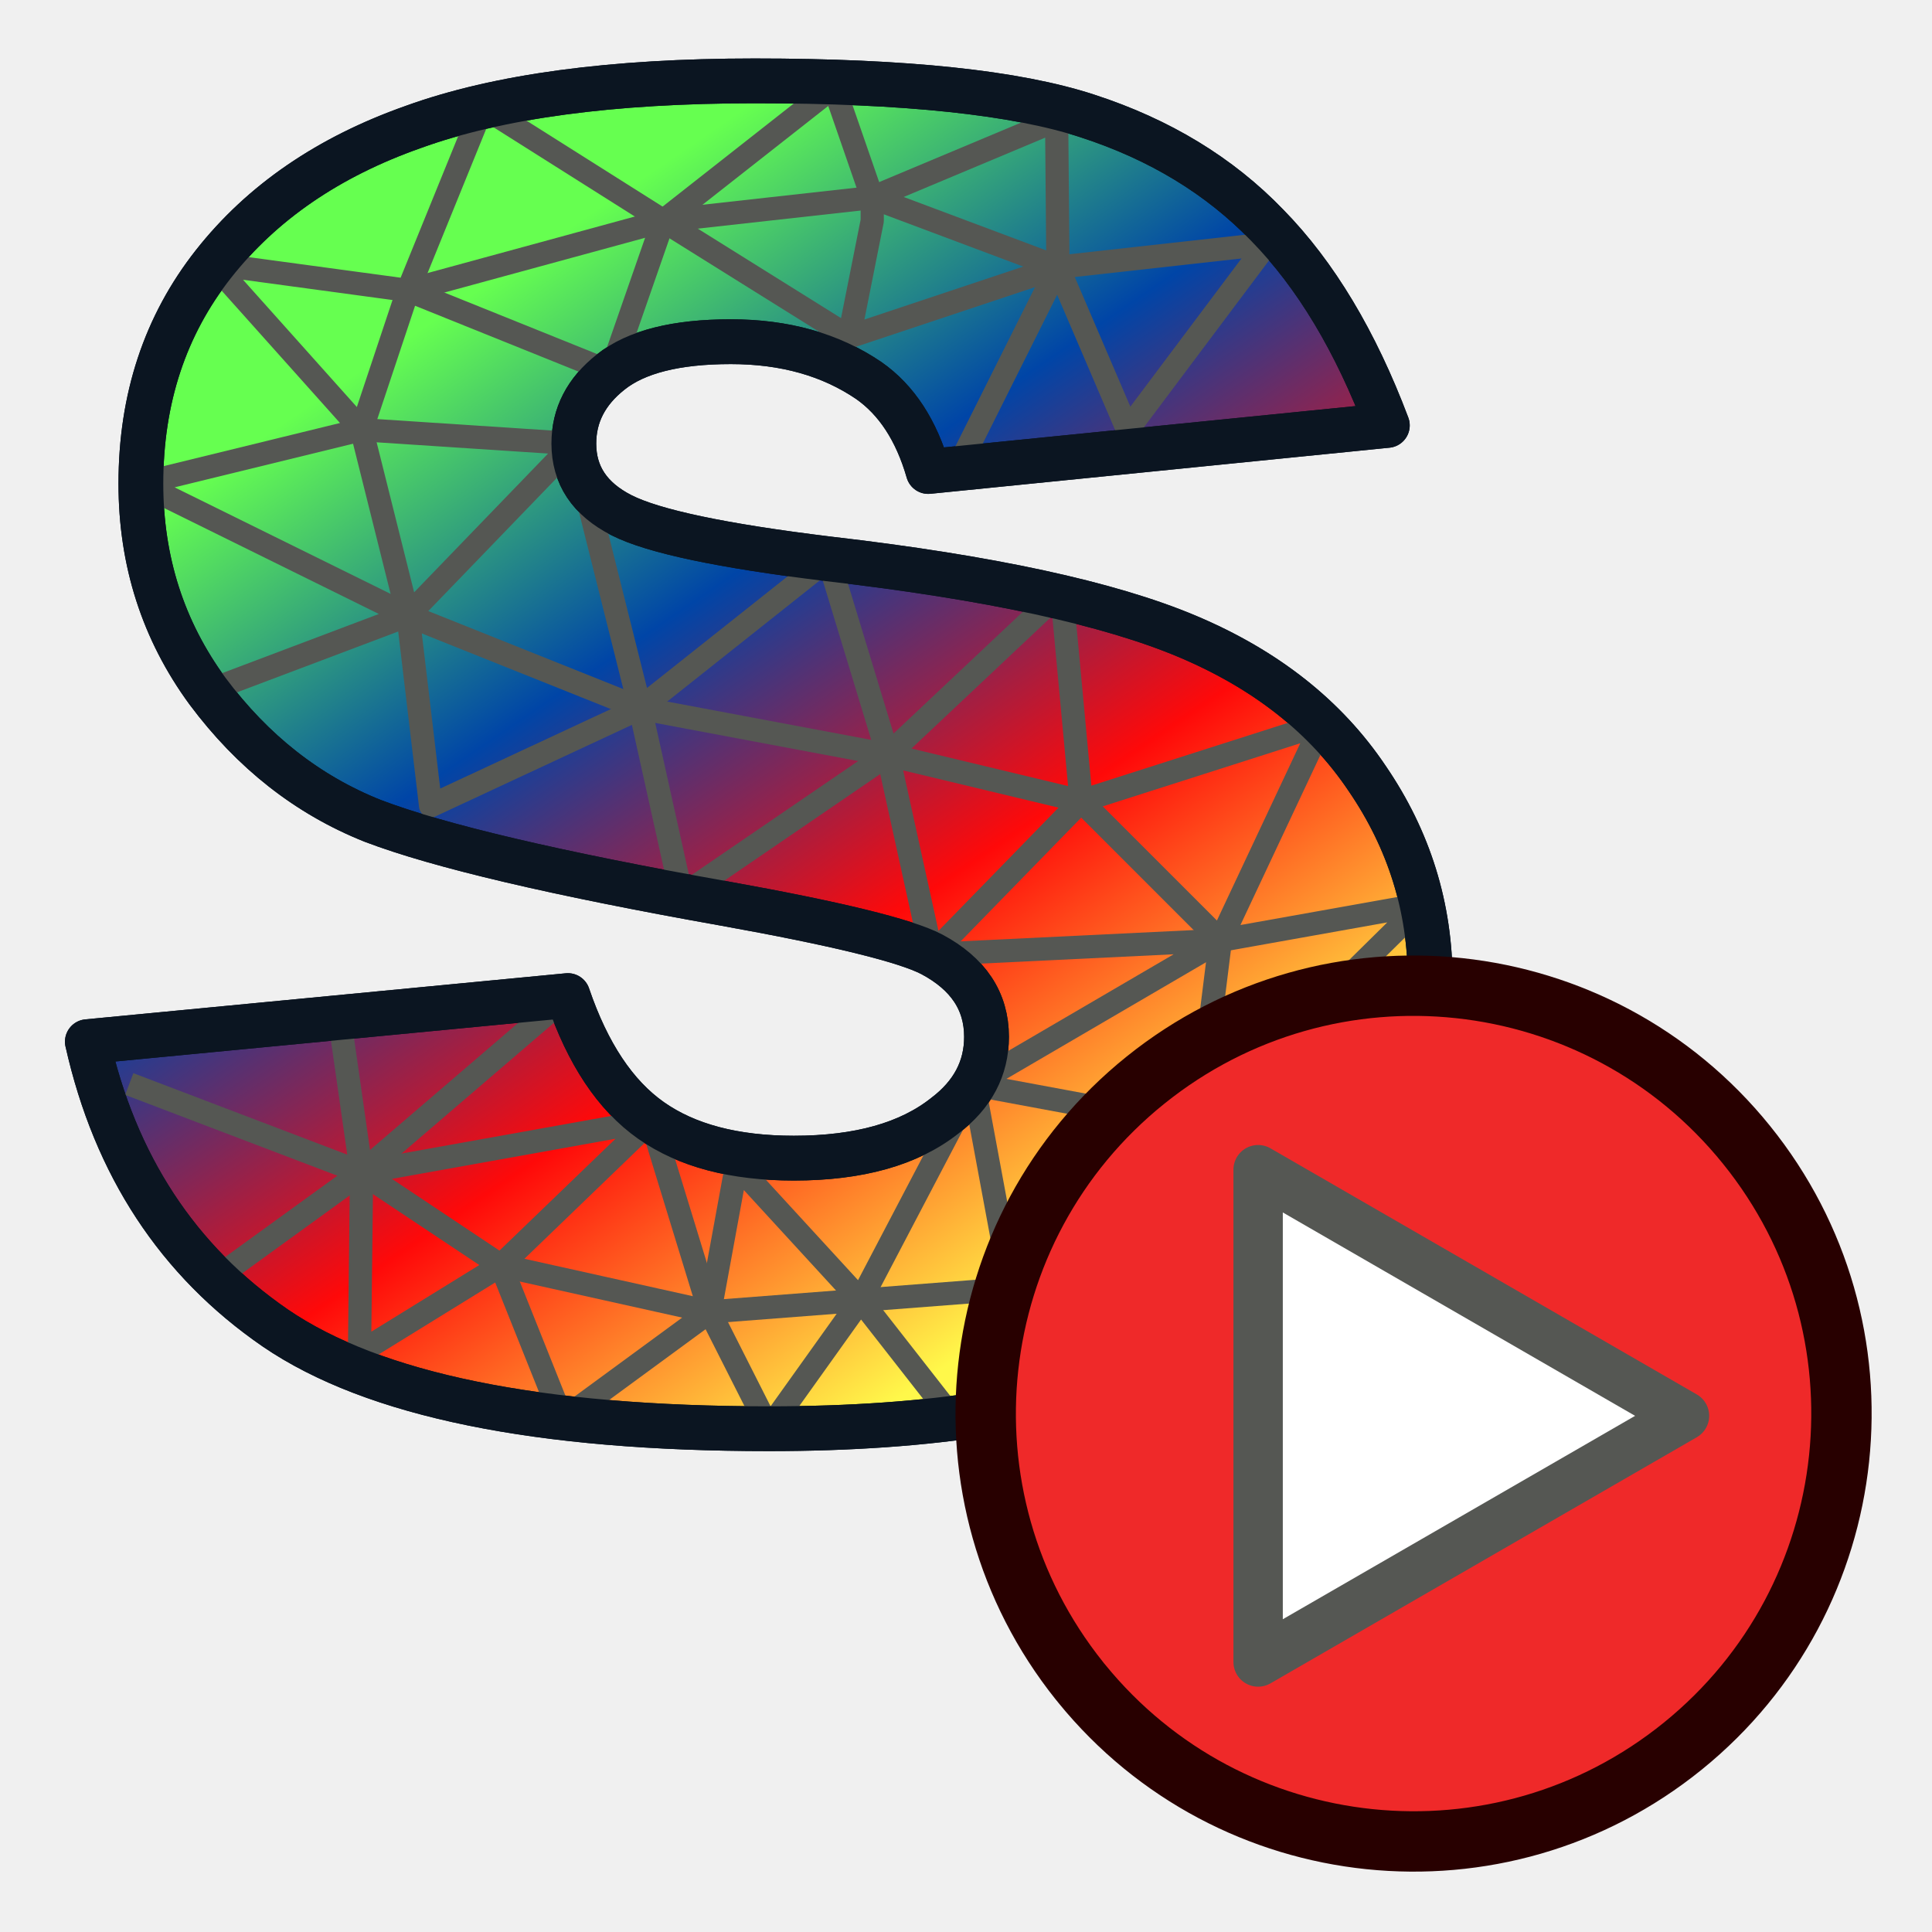
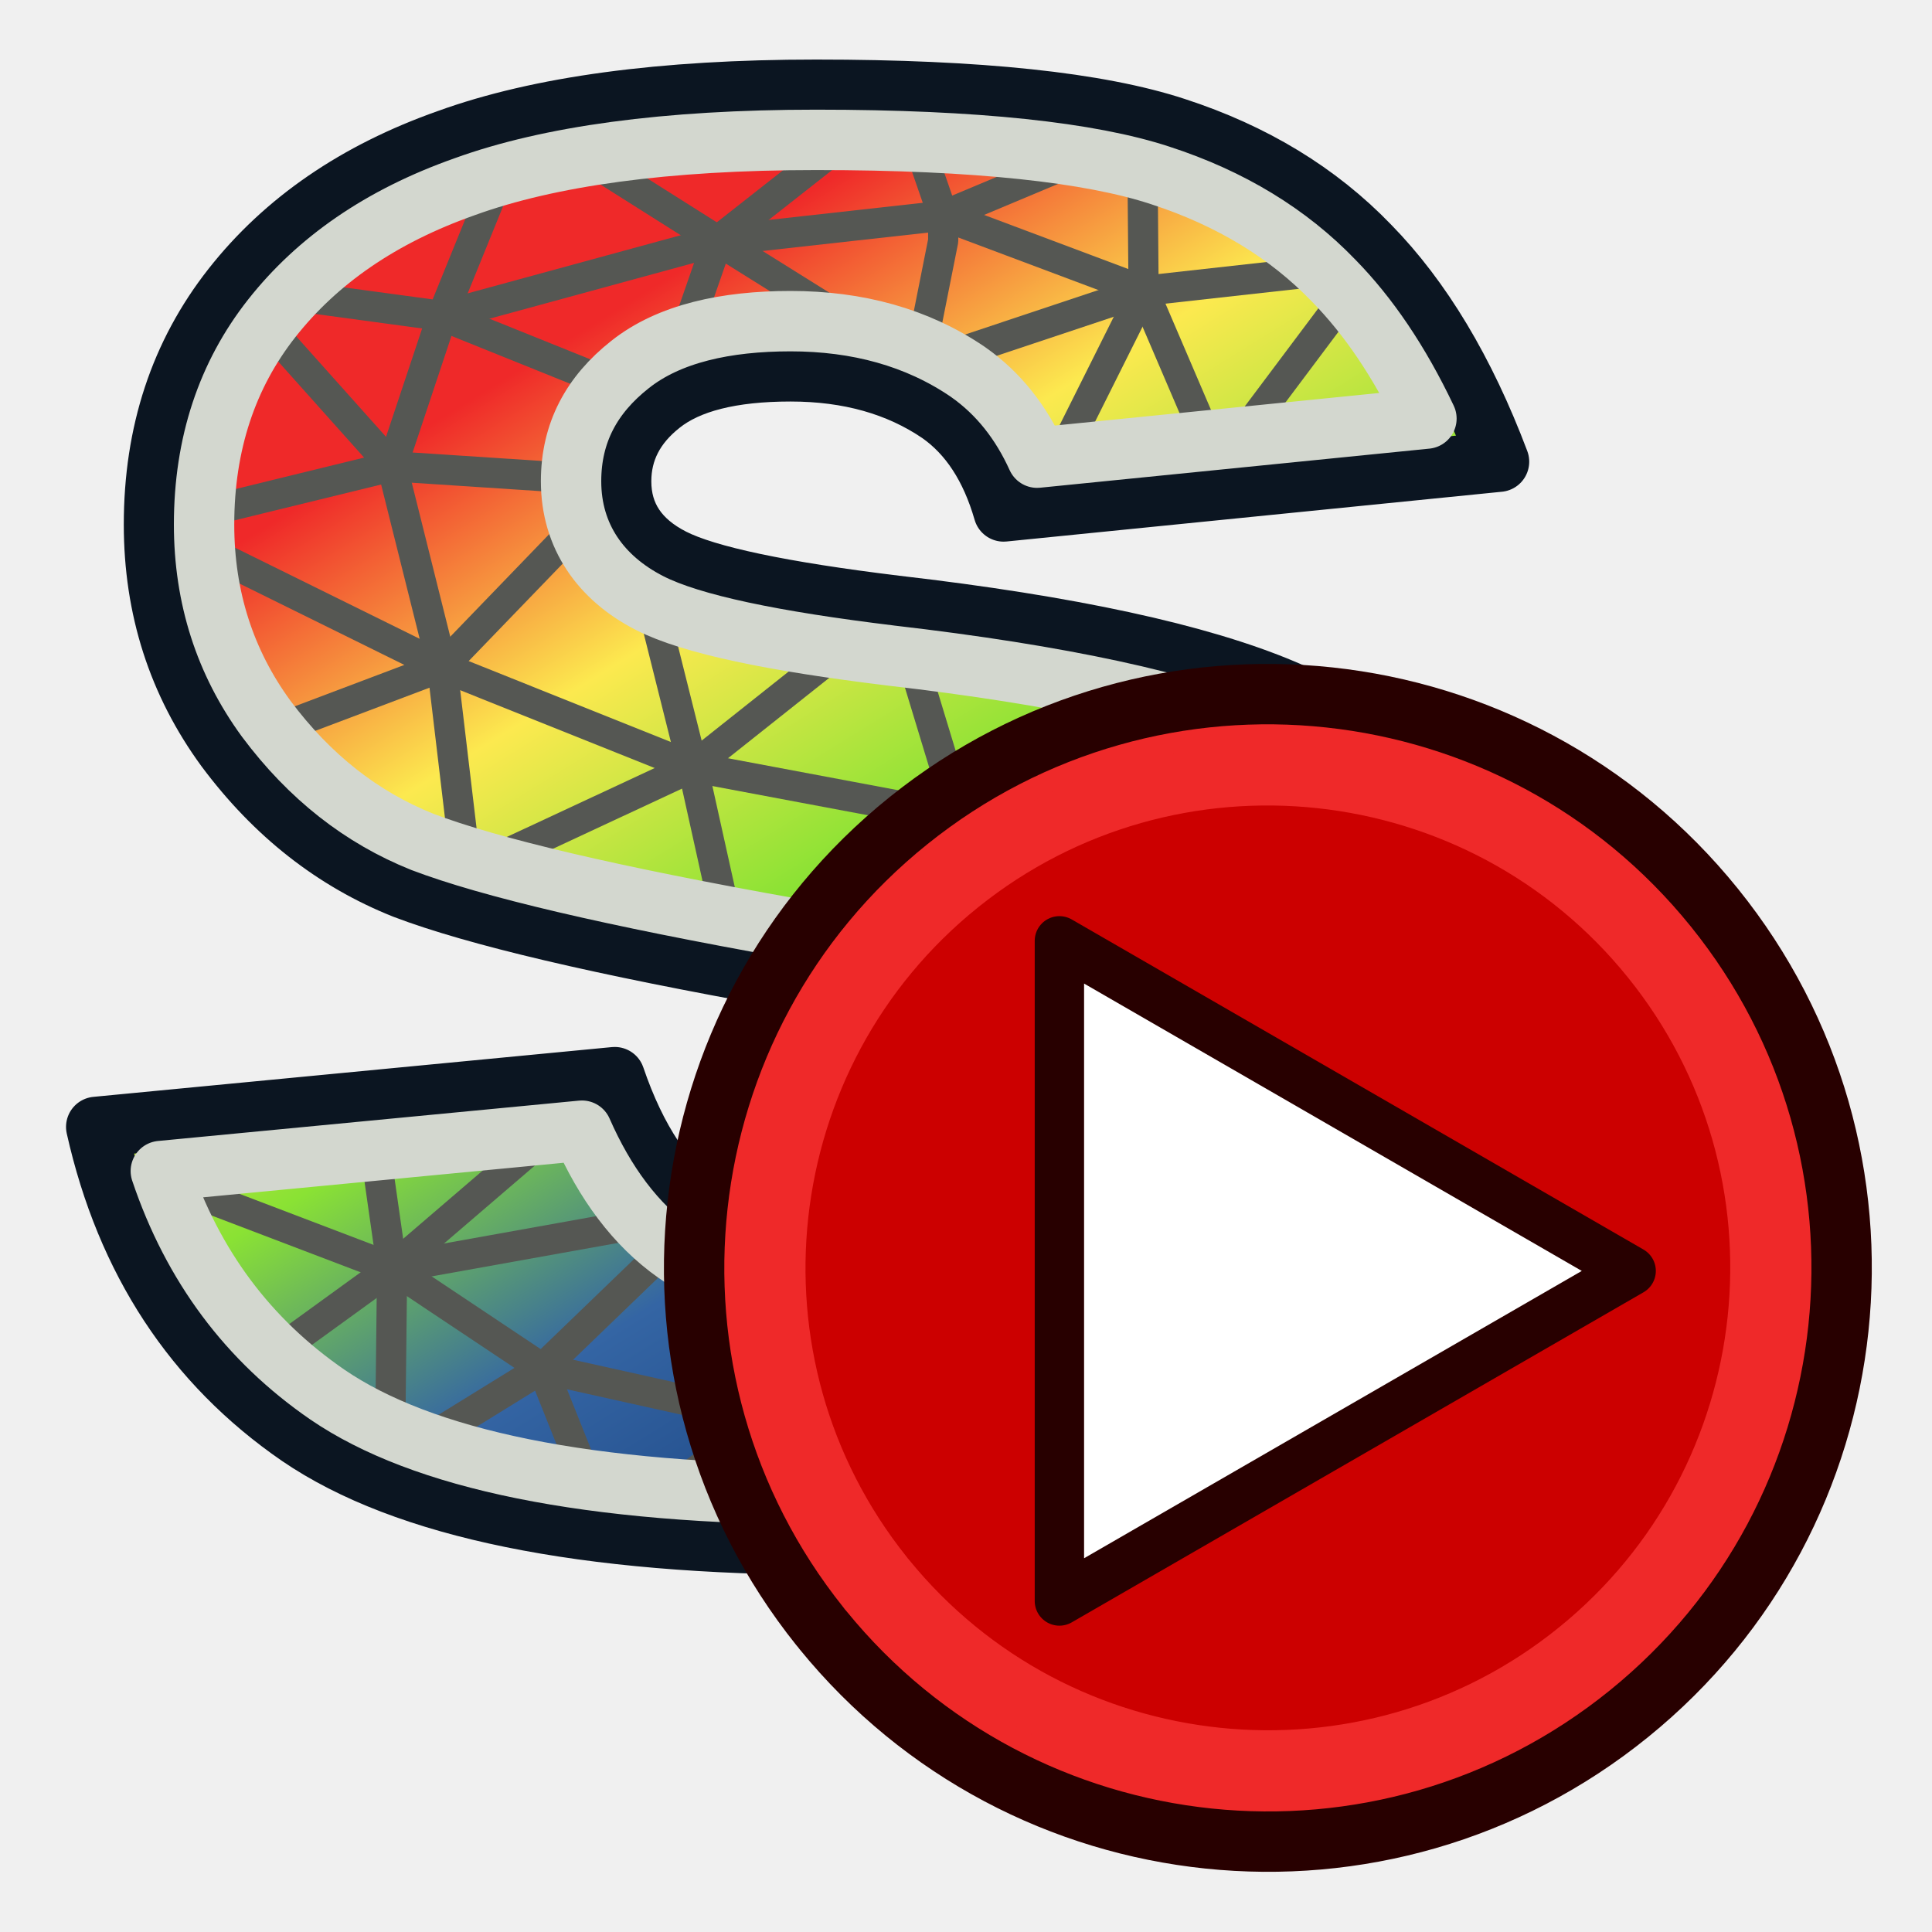
- <svg xmlns="http://www.w3.org/2000/svg" xmlns:xlink="http://www.w3.org/1999/xlink" width="64px" height="64px" id="svg2784" version="1.1" xml:space="preserve">
+ <svg xmlns="http://www.w3.org/2000/svg" xmlns:xlink="http://www.w3.org/1999/xlink" width="64px" height="64px" id="svg2784" version="1.1">
  <defs id="defs2786">
    <linearGradient id="linearGradient3">
-       <stop style="stop-color:#66ff50;stop-opacity:1;" offset="0" id="stop3" />
-       <stop style="stop-color:#0045a7;stop-opacity:1;" offset="0.329" id="stop5" />
-       <stop style="stop-color:#ff0909;stop-opacity:1;" offset="0.652" id="stop6" />
-       <stop style="stop-color:#fff84a;stop-opacity:1;" offset="1" id="stop4" />
+       <stop style="stop-color:#ef2929;stop-opacity:1" offset="0" id="stop3" />
+       <stop style="stop-color:#fce94f;stop-opacity:1" offset="0.27" id="stop2" />
+       <stop style="stop-color:#8ae234;stop-opacity:1" offset="0.526" id="stop1" />
+       <stop style="stop-color:#3465a4;stop-opacity:1" offset="0.775" id="stop4" />
+       <stop style="stop-color:#204a87;stop-opacity:1" offset="1" id="stop5" />
    </linearGradient>
    <linearGradient id="linearGradient3777">
      <stop style="stop-color:#71b2f8;stop-opacity:1;" offset="0" id="stop3779" />
      <stop style="stop-color:#002795;stop-opacity:1;" offset="1" id="stop3781" />
    </linearGradient>
    <linearGradient id="linearGradient3377">
      <stop id="stop3379" offset="0" style="stop-color:#faff2b;stop-opacity:1;" />
      <stop id="stop3381" offset="1" style="stop-color:#ffaa00;stop-opacity:1;" />
    </linearGradient>
    <radialGradient xlink:href="#linearGradient3777" id="radialGradient3692" cx="45.883" cy="28.87" fx="45.883" fy="28.87" r="19.467" gradientUnits="userSpaceOnUse" />
    <linearGradient id="linearGradient3377-3">
      <stop id="stop3379-8" offset="0" style="stop-color:#faff2b;stop-opacity:1;" />
      <stop id="stop3381-3" offset="1" style="stop-color:#ffaa00;stop-opacity:1;" />
    </linearGradient>
    <radialGradient xlink:href="#linearGradient3600" id="radialGradient3808" cx="20.803" cy="18.627" fx="20.803" fy="18.627" r="27.085" gradientUnits="userSpaceOnUse" gradientTransform="matrix(0.6666667,0.7,-1.351077,1.28674,32.10063,-19.90286)" />
    <linearGradient id="linearGradient3600">
      <stop style="stop-color:#729fcf;stop-opacity:1" offset="0" id="stop3602" />
      <stop style="stop-color:#204a87;stop-opacity:1" offset="1" id="stop3604" />
    </linearGradient>
-     <linearGradient xlink:href="#linearGradient3" id="linearGradient4" x1="20" y1="12" x2="48" y2="53" gradientUnits="userSpaceOnUse" gradientTransform="matrix(0.7689592,0,0,0.7689592,0.4425252,0.3928896)" />
-     <radialGradient gradientTransform="translate(-0.2344322,0.234432)" gradientUnits="userSpaceOnUse" r="19.467" fy="28.87" fx="45.883" cy="28.87" cx="45.883" id="radialGradient3692-6" xlink:href="#linearGradient3377" />
-     <radialGradient r="19.467" fy="28.87" fx="45.883" cy="28.87" cx="45.883" gradientTransform="matrix(0.6706718,0,0,0.6414592,-63.38079,0.838454)" gradientUnits="userSpaceOnUse" id="radialGradient6412" xlink:href="#linearGradient3377" />
-     <linearGradient xlink:href="#linearGradient3036" id="linearGradient3049" gradientUnits="userSpaceOnUse" gradientTransform="rotate(33.8344,20.28041,56.14395)" x1="14.824" y1="50.469" x2="20.94" y2="56" />
-     <linearGradient id="linearGradient3036">
-       <stop style="stop-color:#ef2929;stop-opacity:1" offset="0" id="stop3038" />
-       <stop style="stop-color:#a40000;stop-opacity:1" offset="1" id="stop3040" />
-     </linearGradient>
-     <linearGradient y2="56" x2="20.94" y1="50.469" x1="14.824" gradientTransform="rotate(33.8344,-6.878391,90.87839)" gradientUnits="userSpaceOnUse" id="linearGradient3307" xlink:href="#linearGradient3600" />
+     <linearGradient xlink:href="#linearGradient3" id="linearGradient4" x1="23.528" y1="12" x2="46.992" y2="49.976" gradientUnits="userSpaceOnUse" />
    <linearGradient xlink:href="#linearGradient3864-9" id="linearGradient3808" x1="-146.745" y1="58.262" x2="-157.325" y2="26.521" gradientUnits="userSpaceOnUse" gradientTransform="matrix(0.9766852,0.0547655,-0.0547655,0.9766851,182.7086,-2.230515)" />
    <linearGradient id="linearGradient3864-9">
      <stop style="stop-color:#204a87;stop-opacity:1" offset="0" id="stop3866-1" />
      <stop style="stop-color:#729fcf;stop-opacity:1" offset="1" id="stop3868-1" />
    </linearGradient>
-     <linearGradient y2="609.505" x2="302.857" y1="366.648" x1="302.857" gradientTransform="matrix(2.774389,0,0,1.969706,-1892.179,-872.8854)" gradientUnits="userSpaceOnUse" id="linearGradient6715-5" xlink:href="#linearGradient5048" />
-     <linearGradient id="linearGradient5048">
-       <stop style="stop-color:black;stop-opacity:0;" offset="0" id="stop5050" />
-       <stop id="stop5056" offset="0.5" style="stop-color:black;stop-opacity:1;" />
-       <stop style="stop-color:black;stop-opacity:0;" offset="1" id="stop5052" />
-     </linearGradient>
-     <linearGradient id="linearGradient3820">
-       <stop id="stop3822" offset="0" style="stop-color:#babdb6;stop-opacity:1;" />
-       <stop id="stop3824" offset="1" style="stop-color:#eeeeec;stop-opacity:1;" />
-     </linearGradient>
-     <linearGradient id="linearGradient3757">
-       <stop id="stop3759" offset="0" style="stop-color:#555753;stop-opacity:1;" />
-       <stop id="stop3761" offset="1" style="stop-color:#000000;stop-opacity:1;" />
-     </linearGradient>
-     <linearGradient gradientUnits="userSpaceOnUse" y2="33.977" x2="22.936" y1="39.304" x1="28.796" id="linearGradient3763" xlink:href="#linearGradient3757" />
-     <linearGradient gradientUnits="userSpaceOnUse" y2="1045.362" x2="35" y1="1043.362" x1="49" id="linearGradient3842" xlink:href="#linearGradient3820" />
-     <linearGradient gradientTransform="matrix(0.4320573,0.4320573,-0.4320573,0.4320573,464.3331,-415.8167)" y2="1042.362" x2="39" y1="1040.362" x1="49" gradientUnits="userSpaceOnUse" id="linearGradient3854" xlink:href="#linearGradient3820" />
-     <linearGradient gradientUnits="userSpaceOnUse" y2="1025.362" x2="51" y1="1005.362" x1="40" id="linearGradient3870" xlink:href="#linearGradient3757" gradientTransform="matrix(0.6110213,0,0,0.6110213,24.13257,-579.8516)" />
-     <radialGradient xlink:href="#linearGradient2269" id="radialGradient3062" gradientUnits="userSpaceOnUse" gradientTransform="matrix(1,0,0,0.32526,0,28.08607)" cx="25.188" cy="41.625" fx="25.188" fy="41.625" r="18.062" />
-     <linearGradient id="linearGradient2269">
-       <stop style="stop-color:#000000;stop-opacity:1;" id="stop2271" offset="0" />
-       <stop style="stop-color:#000000;stop-opacity:0;" id="stop2273" offset="1" />
-     </linearGradient>
-     <radialGradient xlink:href="#linearGradient2269" id="radialGradient3113" gradientUnits="userSpaceOnUse" gradientTransform="matrix(0.7674764,0,0,0.1627983,21.91036,52.22505)" cx="25.188" cy="41.625" fx="25.188" fy="41.625" r="18.062" />
  </defs>
-   <g id="layer1">
-     <path d="M 2.894,34.507 18.811,32.98 q 0.985,2.893 2.758,4.139 1.773,1.246 4.728,1.246 3.231,0 5.004,-1.407 1.379,-1.045 1.379,-2.612 0,-1.768 -1.812,-2.733 Q 29.567,30.931 23.972,29.926 15.62,28.439 12.35,27.193 9.119,25.907 6.873,22.893 4.667,19.879 4.667,16.021 q 0,-4.22 2.403,-7.274 2.403,-3.054 6.619,-4.541 4.216,-1.527 11.308,-1.527 7.486,0 11.032,1.165 3.585,1.165 5.949,3.617 2.403,2.451 3.979,6.631 l -15.208,1.527 q -0.591,-2.05 -1.97,-3.014 -1.891,-1.286 -4.57,-1.286 -2.719,0 -3.979,1.005 -1.221,0.964 -1.221,2.371 0,1.567 1.576,2.371 1.576,0.804 6.856,1.447 7.998,0.924 11.899,2.572 3.901,1.648 5.949,4.702 2.088,3.054 2.088,6.711 0,3.697 -2.206,7.194 -2.167,3.496 -6.895,5.586 -4.689,2.05 -12.805,2.05 -11.465,0 -16.351,-3.336 -4.846,-3.336 -6.225,-9.484 z" id="text1-3" style="font-size:109.849px;line-height:1.25;font-family:'Arial Black';-inkscape-font-specification:'Arial Black, Normal';fill:url(#linearGradient4);stroke:#0b1521;stroke-width:1.484;stroke-linejoin:round;stroke-dasharray:none" aria-label="s" />
-     <path style="fill:none;stroke:#555753;stroke-width:0.769px;stroke-linecap:butt;stroke-linejoin:miter;stroke-opacity:1" d="M 37.353,14.234 35.046,8.851 28.894,6.545 l -6.921,0.769 -8.459,2.307 -1.538,4.614 1.538,6.152 7.69,3.076 8.208,1.541 6.402,1.535 4.614,4.614 -0.769,6.152 -6.152,5.383 -9.996,0.769 -6.921,-1.538 -4.614,-3.076 -0.769,-5.383" id="path6" />
-     <path style="fill:none;stroke:#555753;stroke-width:0.769px;stroke-linecap:butt;stroke-linejoin:round;stroke-opacity:1" d="M 35.046,8.851 31.97,15.003" id="path7" />
-     <path style="fill:none;stroke:#555753;stroke-width:0.769px;stroke-linecap:butt;stroke-linejoin:round;stroke-opacity:1" d="M 35.046,8.851 41.966,8.082" id="path8" />
-     <path style="fill:none;stroke:#555753;stroke-width:0.769px;stroke-linecap:butt;stroke-linejoin:round;stroke-opacity:1" d="M 37.353,14.234 41.966,8.082" id="path9" />
-     <path style="fill:none;stroke:#555753;stroke-width:0.769px;stroke-linecap:butt;stroke-linejoin:round;stroke-opacity:1" d="m 28.894,6.545 6.109,-2.561 0.042,4.868" id="path10" />
-     <path style="fill:none;stroke:#555753;stroke-width:0.769px;stroke-linecap:butt;stroke-linejoin:round;stroke-opacity:1" d="m 28.894,6.545 v 0.769 l -0.765,3.845 6.917,-2.307" id="path11" />
-     <path style="fill:none;stroke:#555753;stroke-width:0.769px;stroke-linecap:butt;stroke-linejoin:round;stroke-opacity:1" d="M 28.894,6.545 27.623,2.874 21.973,7.314" id="path12" />
-     <path style="fill:none;stroke:#555753;stroke-width:0.769px;stroke-linecap:butt;stroke-linejoin:round;stroke-opacity:1" d="m 21.973,7.314 6.156,3.845" id="path13" />
-     <path style="fill:none;stroke:#555753;stroke-width:0.769px;stroke-linecap:butt;stroke-linejoin:round;stroke-opacity:1" d="M 21.973,7.314 20.229,12.324 13.515,9.62" id="path14" />
-     <path style="fill:none;stroke:#555753;stroke-width:0.769px;stroke-linecap:butt;stroke-linejoin:round;stroke-opacity:1" d="M 21.973,7.314 15.99,3.535 13.515,9.62 7.07,8.747 11.977,14.234 4.667,16.021 13.515,20.386 6.873,22.893" id="path15" />
-     <path style="fill:none;stroke:#555753;stroke-width:0.769px;stroke-linecap:butt;stroke-linejoin:round;stroke-opacity:1" d="m 13.515,20.386 0.749,6.309 6.94,-3.233" id="path16" />
-     <path style="fill:none;stroke:#555753;stroke-width:0.769px;stroke-linecap:butt;stroke-linejoin:round;stroke-opacity:1" d="M 13.515,20.386 19.008,14.695 11.977,14.234" id="path17" />
-     <path style="fill:none;stroke:#555753;stroke-width:0.769px;stroke-linecap:butt;stroke-linejoin:round;stroke-opacity:1" d="m 21.204,23.462 v 0 L 19.008,14.695" id="path18" />
-     <path style="fill:none;stroke:#555753;stroke-width:0.769px;stroke-linecap:butt;stroke-linejoin:round;stroke-opacity:1" d="m 21.204,23.462 6.235,-4.949 1.973,6.49 5.755,-5.418 0.647,6.953" id="path19" />
-     <path style="fill:none;stroke:#555753;stroke-width:0.769px;stroke-linecap:butt;stroke-linejoin:round;stroke-opacity:1" d="m 21.204,23.462 1.378,6.212 6.829,-4.671 1.455,6.611 4.947,-5.076 7.983,-2.551 -3.369,7.165 6.68,-1.193 -7.449,7.345 6.34,0.911" id="path20" />
-     <path style="fill:none;stroke:#555753;stroke-width:0.769px;stroke-linecap:butt;stroke-linejoin:miter;stroke-opacity:1" d="m 39.659,37.303 v 0 7.005 l -6.152,-1.622" id="path21" />
-     <path style="fill:none;stroke:#555753;stroke-width:0.769px;stroke-linecap:butt;stroke-linejoin:miter;stroke-opacity:1" d="m 30.867,31.614 v 0 l 9.561,-0.462 -8.175,4.776 7.406,1.376" id="path22" />
-     <path style="fill:none;stroke:#555753;stroke-width:0.769px;stroke-linecap:butt;stroke-linejoin:round;stroke-opacity:1" d="m 32.254,35.927 1.254,6.758" id="path23" />
-     <path style="fill:none;stroke:#555753;stroke-width:0.769px;stroke-linecap:butt;stroke-linejoin:round;stroke-opacity:1" d="m 32.254,35.927 -3.744,7.143 v 0 l -4.108,-4.476 -0.89,4.86 1.958,3.872 3.04,-4.257 3.366,4.304 1.632,-4.688" id="path24" />
-     <path style="fill:none;stroke:#555753;stroke-width:0.769px;stroke-linecap:butt;stroke-linejoin:round;stroke-opacity:1" d="m 23.511,43.455 -4.876,3.575 -2.044,-5.113 4.978,-4.797 -9.592,1.721" id="path25" />
-     <path style="fill:none;stroke:#555753;stroke-width:0.769px;stroke-linecap:butt;stroke-linejoin:round;stroke-opacity:1" d="m 18.811,32.98 -6.834,5.861" id="path26" />
-     <path style="fill:none;stroke:#555753;stroke-width:0.769px;stroke-linecap:butt;stroke-linejoin:round;stroke-opacity:1" d="M 11.977,38.841 4.282,35.91" id="path27" />
-     <path style="fill:none;stroke:#555753;stroke-width:0.769px;stroke-linecap:butt;stroke-linejoin:round;stroke-opacity:1" d="M 11.977,38.841 7.513,42.075" id="path28" />
-     <path style="fill:none;stroke:#555753;stroke-width:0.769px;stroke-linecap:butt;stroke-linejoin:round;stroke-opacity:1" d="m 16.591,41.917 v 0 l -4.682,2.89 0.068,-5.966" id="path29" />
-     <path style="fill:none;stroke:#555753;stroke-width:0.769px;stroke-linecap:butt;stroke-linejoin:round;stroke-opacity:1" d="M 21.569,37.119 23.511,43.455" id="path30" />
-     <path d="M 2.894,34.507 18.811,32.98 q 0.985,2.893 2.758,4.139 1.773,1.246 4.728,1.246 3.231,0 5.004,-1.407 1.379,-1.045 1.379,-2.612 0,-1.768 -1.812,-2.733 Q 29.567,30.931 23.972,29.926 15.62,28.439 12.35,27.193 9.119,25.907 6.873,22.893 4.667,19.879 4.667,16.021 q 0,-4.22 2.403,-7.274 2.403,-3.054 6.619,-4.541 4.216,-1.527 11.308,-1.527 7.486,0 11.032,1.165 3.585,1.165 5.949,3.617 2.403,2.451 3.979,6.631 l -15.208,1.527 q -0.591,-2.05 -1.97,-3.014 -1.891,-1.286 -4.57,-1.286 -2.719,0 -3.979,1.005 -1.221,0.964 -1.221,2.371 0,1.567 1.576,2.371 1.576,0.804 6.856,1.447 7.998,0.924 11.899,2.572 3.901,1.648 5.949,4.702 2.088,3.054 2.088,6.711 0,3.697 -2.206,7.194 -2.167,3.496 -6.895,5.586 -4.689,2.05 -12.805,2.05 -11.465,0 -16.351,-3.336 -4.846,-3.336 -6.225,-9.484 z" id="text1-3-3" style="font-size:109.849px;line-height:1.25;font-family:'Arial Black';-inkscape-font-specification:'Arial Black, Normal';fill:none;stroke:#0b1521;stroke-width:1.484;stroke-linejoin:round;stroke-dasharray:none" aria-label="s" />
-     <path style="fill:#ef2929;stroke:#280000;stroke-width:2;stroke-linecap:round;stroke-linejoin:round;stroke-dasharray:none" id="path31" d="M 35.759,55.681 A 14.173,14.173 0 0 1 37.949,35.778 14.173,14.173 0 0 1 57.857,37.926 14.173,14.173 0 0 1 55.749,57.839 14.173,14.173 0 0 1 35.833,55.772" />
-     <path style="fill:#ffffff;stroke:#555753;stroke-width:1.737;stroke-linecap:round;stroke-linejoin:round;stroke-dasharray:none" id="path34" d="M 52,48 44.5,52.33 37,56.66 37,48 l 0,-8.66 7.5,4.33 z" transform="matrix(0.941592,0,0,0.941592,6.838025,1.705145)" />
+   <g id="layer1" transform="matrix(0.8297831,0,0,0.830077,0.542583,0.5051456)" style="stroke-width:1.205">
+     <path d="M 3.188,44.364 23.888,42.378 q 1.281,3.763 3.587,5.383 2.306,1.62 6.149,1.62 4.201,0 6.507,-1.829 1.793,-1.359 1.793,-3.397 0,-2.3 -2.357,-3.554 -1.691,-0.888 -8.967,-2.195 -10.862,-1.934 -15.115,-3.554 -4.201,-1.672 -7.122,-5.592 -2.869,-3.92 -2.869,-8.937 0,-5.488 3.125,-9.459 3.125,-3.972 8.608,-5.906 5.482,-1.986 14.705,-1.986 9.735,0 14.347,1.516 4.663,1.516 7.737,4.704 3.125,3.188 5.175,8.623 l -19.778,1.986 q -0.769,-2.665 -2.562,-3.92 -2.459,-1.672 -5.944,-1.672 -3.535,0 -5.175,1.307 -1.588,1.254 -1.588,3.083 0,2.038 2.05,3.083 2.05,1.045 8.915,1.881 10.401,1.202 15.474,3.345 5.073,2.143 7.737,6.115 2.716,3.972 2.716,8.728 0,4.808 -2.869,9.355 -2.818,4.547 -8.967,7.264 -6.097,2.665 -16.652,2.665 -14.91,0 -21.264,-4.338 Q 4.981,52.36 3.188,44.364 Z" id="text1-3" style="font-size:109.849px;line-height:1.25;font-family:'Arial Black';-inkscape-font-specification:'Arial Black, Normal';fill:url(#linearGradient4);stroke:#0b1521;stroke-width:2.325;stroke-linejoin:round;stroke-dasharray:none" aria-label="s" />
+     <path style="fill:none;stroke:#555753;stroke-width:1.205px;stroke-linecap:butt;stroke-linejoin:miter;stroke-opacity:1" d="m 48,18 -3,-7 -8,-3 -9,1 -11,3 -2,6 2,8 10,4 10.674,2.004 L 46,34 l 6,6 -1,8 -8,7 -13,1 -9,-2 -6,-4 -1,-7" id="path6" />
+     <path style="fill:none;stroke:#555753;stroke-width:1.205px;stroke-linecap:butt;stroke-linejoin:round;stroke-opacity:1" d="m 45,11 -4,8" id="path7" />
+     <path style="fill:none;stroke:#555753;stroke-width:1.205px;stroke-linecap:butt;stroke-linejoin:round;stroke-opacity:1" d="m 45,11 9,-1" id="path8" />
+     <path style="fill:none;stroke:#555753;stroke-width:1.205px;stroke-linecap:butt;stroke-linejoin:round;stroke-opacity:1" d="m 48,18 6,-8" id="path9" />
+     <path style="fill:none;stroke:#555753;stroke-width:1.205px;stroke-linecap:butt;stroke-linejoin:round;stroke-opacity:1" d="M 37,8 44.945,4.669 45,11" id="path10" />
+     <path style="fill:none;stroke:#555753;stroke-width:1.205px;stroke-linecap:butt;stroke-linejoin:round;stroke-opacity:1" d="M 37,8 V 9 L 36.005,14 45,11" id="path11" />
+     <path style="fill:none;stroke:#555753;stroke-width:1.205px;stroke-linecap:butt;stroke-linejoin:round;stroke-opacity:1" d="M 37,8 35.347,3.227 28,9" id="path12" />
+     <path style="fill:none;stroke:#555753;stroke-width:1.205px;stroke-linecap:butt;stroke-linejoin:round;stroke-opacity:1" d="m 28,9 8.005,5" id="path13" />
+     <path style="fill:none;stroke:#555753;stroke-width:1.205px;stroke-linecap:butt;stroke-linejoin:round;stroke-opacity:1" d="M 28,9 25.732,15.516 17,12" id="path14" />
+     <path style="fill:none;stroke:#555753;stroke-width:1.205px;stroke-linecap:butt;stroke-linejoin:round;stroke-opacity:1" d="M 28,9 20.218,4.086 17,12 8.619,10.864 15,18 5.493,20.324 17,26 8.363,29.261" id="path15" />
+     <path style="fill:none;stroke:#555753;stroke-width:1.205px;stroke-linecap:butt;stroke-linejoin:round;stroke-opacity:1" d="M 17,26 17.974,34.204 27,30" id="path16" />
+     <path style="fill:none;stroke:#555753;stroke-width:1.205px;stroke-linecap:butt;stroke-linejoin:round;stroke-opacity:1" d="M 17,26 24.144,18.599 15,18" id="path17" />
+     <path style="fill:none;stroke:#555753;stroke-width:1.205px;stroke-linecap:butt;stroke-linejoin:round;stroke-opacity:1" d="m 27,30 v 0 L 24.144,18.599" id="path18" />
+     <path style="fill:none;stroke:#555753;stroke-width:1.205px;stroke-linecap:butt;stroke-linejoin:round;stroke-opacity:1" d="m 27,30 8.109,-6.436 2.565,8.44 7.484,-7.046 L 46,34" id="path19" />
+     <path style="fill:none;stroke:#555753;stroke-width:1.205px;stroke-linecap:butt;stroke-linejoin:round;stroke-opacity:1" d="m 27,30 1.792,8.078 8.881,-6.074 1.892,8.597 L 46,34 56.381,30.682 52,40 60.687,38.449 51,48 l 8.244,1.184" id="path20" />
+     <path style="fill:none;stroke:#555753;stroke-width:1.205px;stroke-linecap:butt;stroke-linejoin:miter;stroke-opacity:1" d="m 51,48 v 0 9.109 L 43,55" id="path21" />
+     <path style="fill:none;stroke:#555753;stroke-width:1.205px;stroke-linecap:butt;stroke-linejoin:miter;stroke-opacity:1" d="m 39.566,40.601 v 0 L 52,40 41.369,46.211 51,48" id="path22" />
+     <path style="fill:none;stroke:#555753;stroke-width:1.205px;stroke-linecap:butt;stroke-linejoin:round;stroke-opacity:1" d="M 41.369,46.211 43,55" id="path23" />
+     <path style="fill:none;stroke:#555753;stroke-width:1.205px;stroke-linecap:butt;stroke-linejoin:round;stroke-opacity:1" d="M 41.369,46.211 36.5,55.5 v 0 L 31.158,49.679 30,56 32.547,61.036 36.5,55.5 40.878,61.097 43,55" id="path24" />
+     <path style="fill:none;stroke:#555753;stroke-width:1.205px;stroke-linecap:butt;stroke-linejoin:round;stroke-opacity:1" d="M 30,56 23.659,60.649 21,54 27.474,47.761 15,50" id="path25" />
+     <path style="fill:none;stroke:#555753;stroke-width:1.205px;stroke-linecap:butt;stroke-linejoin:round;stroke-opacity:1" d="M 23.888,42.378 15,50" id="path26" />
+     <path style="fill:none;stroke:#555753;stroke-width:1.205px;stroke-linecap:butt;stroke-linejoin:round;stroke-opacity:1" d="M 15,50 4.993,46.189" id="path27" />
+     <path style="fill:none;stroke:#555753;stroke-width:1.205px;stroke-linecap:butt;stroke-linejoin:round;stroke-opacity:1" d="M 15,50 9.195,54.206" id="path28" />
+     <path style="fill:none;stroke:#555753;stroke-width:1.205px;stroke-linecap:butt;stroke-linejoin:round;stroke-opacity:1" d="m 21,54 v 0 L 14.912,57.758 15,50" id="path29" />
+     <path style="fill:none;stroke:#555753;stroke-width:1.205px;stroke-linecap:butt;stroke-linejoin:round;stroke-opacity:1" d="M 27.474,47.761 30,56" id="path30" />
+     <path d="m 3.188,44.364 20.7,-1.986 q 1.281,3.763 3.587,5.383 2.306,1.62 6.149,1.62 4.201,0 6.507,-1.829 1.793,-1.359 1.793,-3.397 0,-2.3 -2.357,-3.554 Q 37.875,39.713 30.6,38.406 19.737,36.473 15.485,34.853 11.283,33.18 8.363,29.261 5.493,25.341 5.493,20.324 q 0,-5.488 3.125,-9.459 3.125,-3.972 8.608,-5.906 5.482,-1.986 14.705,-1.986 9.735,0 14.347,1.516 4.663,1.516 7.737,4.704 3.125,3.188 5.175,8.623 l -19.778,1.986 q -0.769,-2.665 -2.562,-3.92 -2.459,-1.672 -5.944,-1.672 -3.535,0 -5.175,1.307 -1.588,1.254 -1.588,3.083 0,2.038 2.05,3.083 2.05,1.045 8.915,1.881 10.401,1.202 15.474,3.345 5.073,2.143 7.737,6.115 2.716,3.972 2.716,8.728 0,4.808 -2.869,9.355 -2.818,4.547 -8.967,7.264 -6.097,2.665 -16.652,2.665 -14.91,0 -21.264,-4.338 -6.302,-4.338 -8.096,-12.334 z" id="text1-3-3" style="font-size:109.849px;line-height:1.25;font-family:'Arial Black';-inkscape-font-specification:'Arial Black, Normal';fill:none;stroke:#0b1521;stroke-width:2.41;stroke-linejoin:round;stroke-dasharray:none" aria-label="s" />
+     <path d="m 31.932,4.973 c 6.412,0 10.946,0.503 13.729,1.418 2.823,0.917 5.122,2.329 6.916,4.189 l 0.006,0.006 0.006,0.006 c 1.385,1.412 2.623,3.232 3.703,5.504 L 40.75,17.656 c -0.633,-1.396 -1.532,-2.561 -2.752,-3.414 l -0.012,-0.008 -0.01,-0.008 c -2.026,-1.378 -4.408,-2.018 -7.07,-2.018 -2.573,0 -4.849,0.489 -6.414,1.736 -1.523,1.203 -2.348,2.712 -2.348,4.654 0,2.196 1.189,3.868 3.141,4.863 1.672,0.853 4.967,1.524 9.582,2.086 l 0.006,0.002 h 0.006 c 6.861,0.793 11.79,1.875 14.926,3.199 3.071,1.297 5.326,3.11 6.854,5.387 l 0.004,0.008 0.006,0.008 c 1.574,2.303 2.367,4.858 2.367,7.6 0,2.783 -0.828,5.542 -2.561,8.287 l -0.004,0.006 -0.004,0.008 c -1.614,2.604 -4.268,4.807 -8.068,6.486 -3.725,1.628 -8.962,2.496 -15.852,2.496 -9.795,0 -16.351,-1.407 -20.129,-3.986 C 9.257,52.873 7.041,49.912 5.766,46.125 l 16.812,-1.611 c 0.91,2.073 2.132,3.751 3.746,4.885 1.967,1.382 4.455,1.982 7.299,1.982 3.082,0 5.735,-0.675 7.732,-2.252 1.662,-1.267 2.568,-2.89 2.568,-4.975 0,-2.388 -1.288,-4.185 -3.418,-5.318 l -0.004,-0.002 -0.006,-0.002 C 39.025,38.059 35.828,37.314 30.949,36.438 23.736,35.153 18.896,34.012 16.201,32.986 c -0.001,-4.72e-4 -0.003,-0.002 -0.004,-0.002 -2.411,-0.966 -4.487,-2.584 -6.221,-4.906 l -0.006,-0.01 c -0.001,-0.002 -0.003,-0.002 -0.004,-0.004 -1.636,-2.241 -2.473,-4.83 -2.473,-7.74 0,-3.231 0.925,-5.971 2.697,-8.223 1.814,-2.305 4.357,-4.077 7.701,-5.256 l 0.008,-0.004 0.008,-0.002 C 21.268,5.623 25.909,4.973 31.932,4.973 Z m 9.424,44.156 c -0.007,0.005 -0.012,0.012 -0.02,0.018 l 0.035,-0.027 c -0.005,0.004 -0.011,0.006 -0.016,0.01 z" id="path1" style="font-size:109.849px;line-height:1.25;font-family:'Arial Black';-inkscape-font-specification:'Arial Black, Normal';fill:none;stroke:#d3d7cf;stroke-width:2.41;stroke-linejoin:round;stroke-dasharray:none" aria-label="s" />
  </g>
+   <path style="fill:#ef2929;stroke:#280000;stroke-width:2;stroke-linecap:round;stroke-linejoin:round;stroke-dasharray:none" id="path31" d="M 27.16,53.874 A 19.005,19.005 0 0 1 30.096,27.184 19.005,19.005 0 0 1 56.791,30.066 19.005,19.005 0 0 1 53.965,56.767 19.005,19.005 0 0 1 27.258,53.995" />
+   <path style="fill:#cc0000;stroke:#ef2929;stroke-width:2;stroke-linecap:round;stroke-linejoin:round;stroke-dasharray:none" id="path2" d="m 29.254,52.198 c -5.615,-7.019 -4.485,-17.293 2.522,-22.923 7.007,-5.63 17.284,-4.521 22.928,2.475 5.644,6.995 4.556,17.274 -2.427,22.933 -6.984,5.659 -17.265,4.592 -22.938,-2.38" />
+   <path style="fill:#ffffff;stroke:#280000;stroke-width:1.635;stroke-linecap:round;stroke-linejoin:round;stroke-dasharray:none;stroke-opacity:1" id="path34" d="m 54.034,42.101 -9.47,5.467 -9.47,5.467 V 42.101 31.166 l 9.47,5.467 z" />
</svg>
